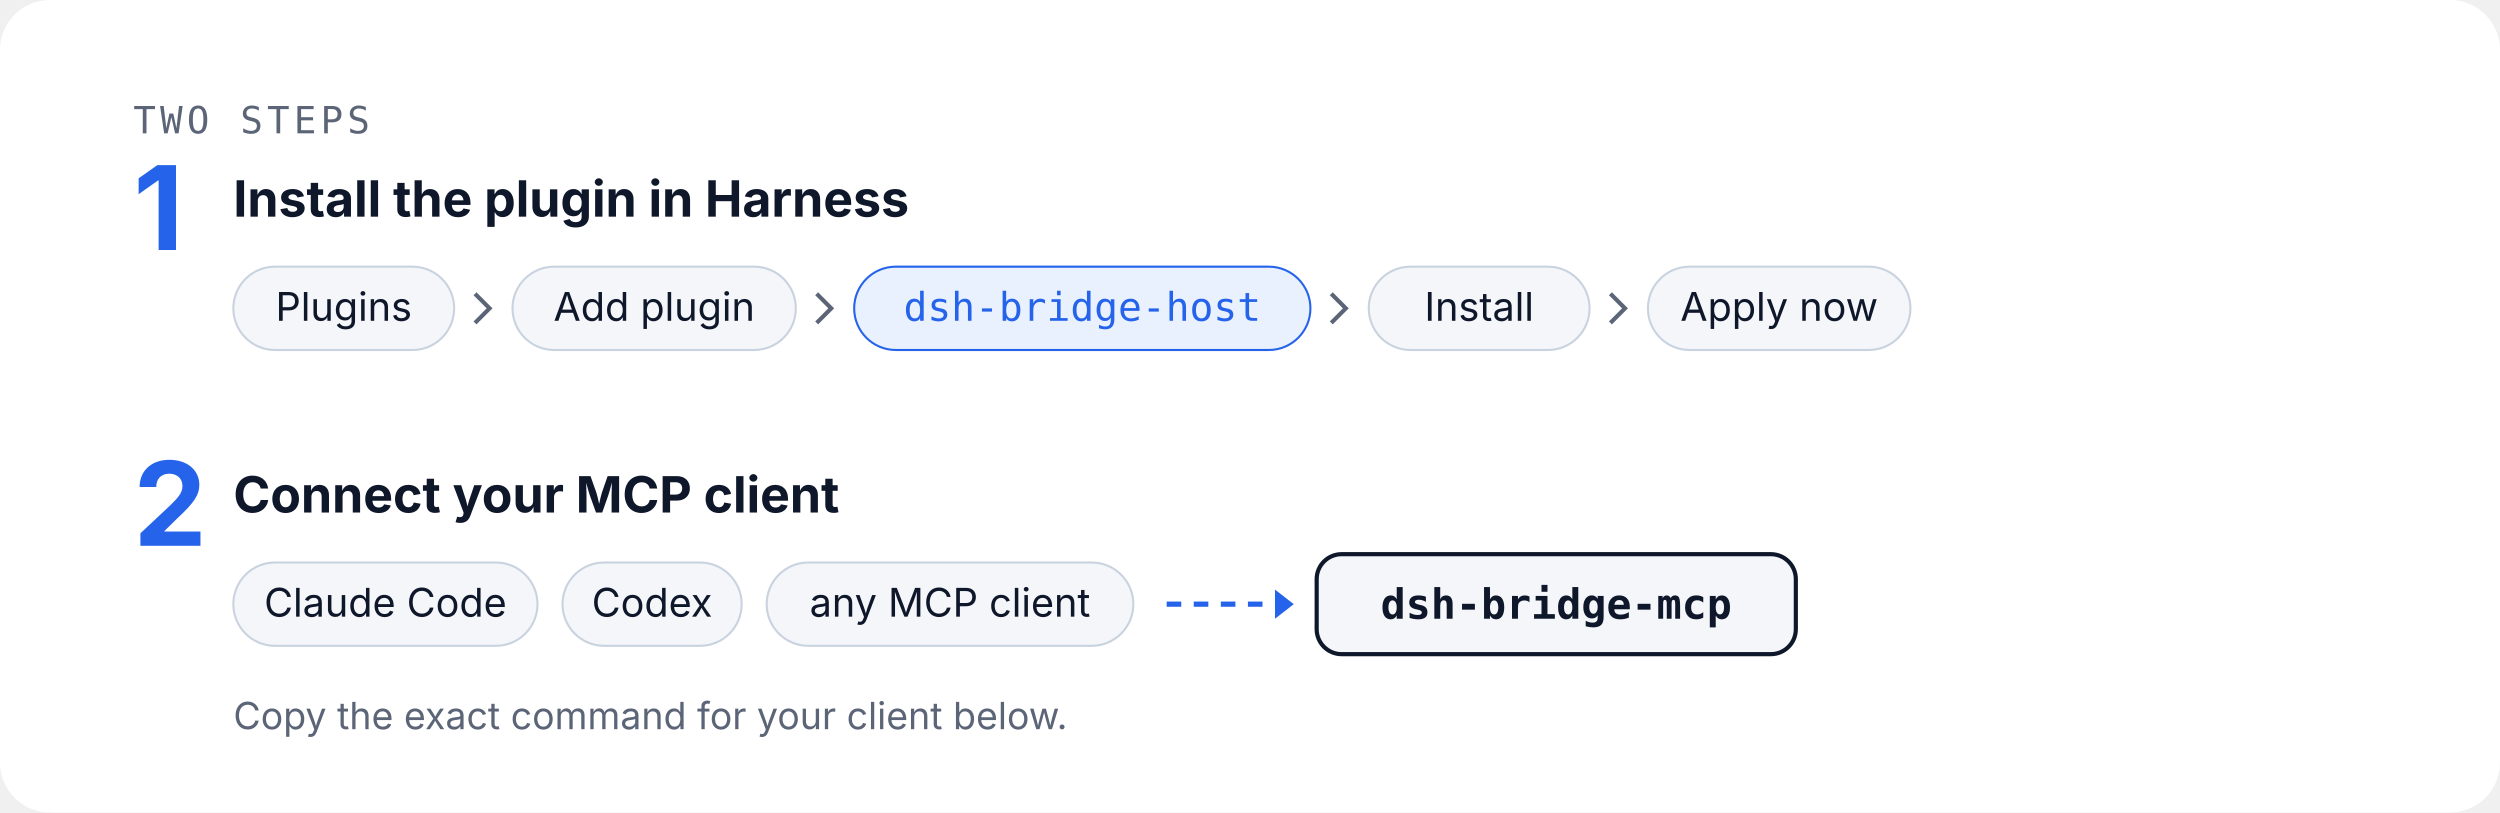
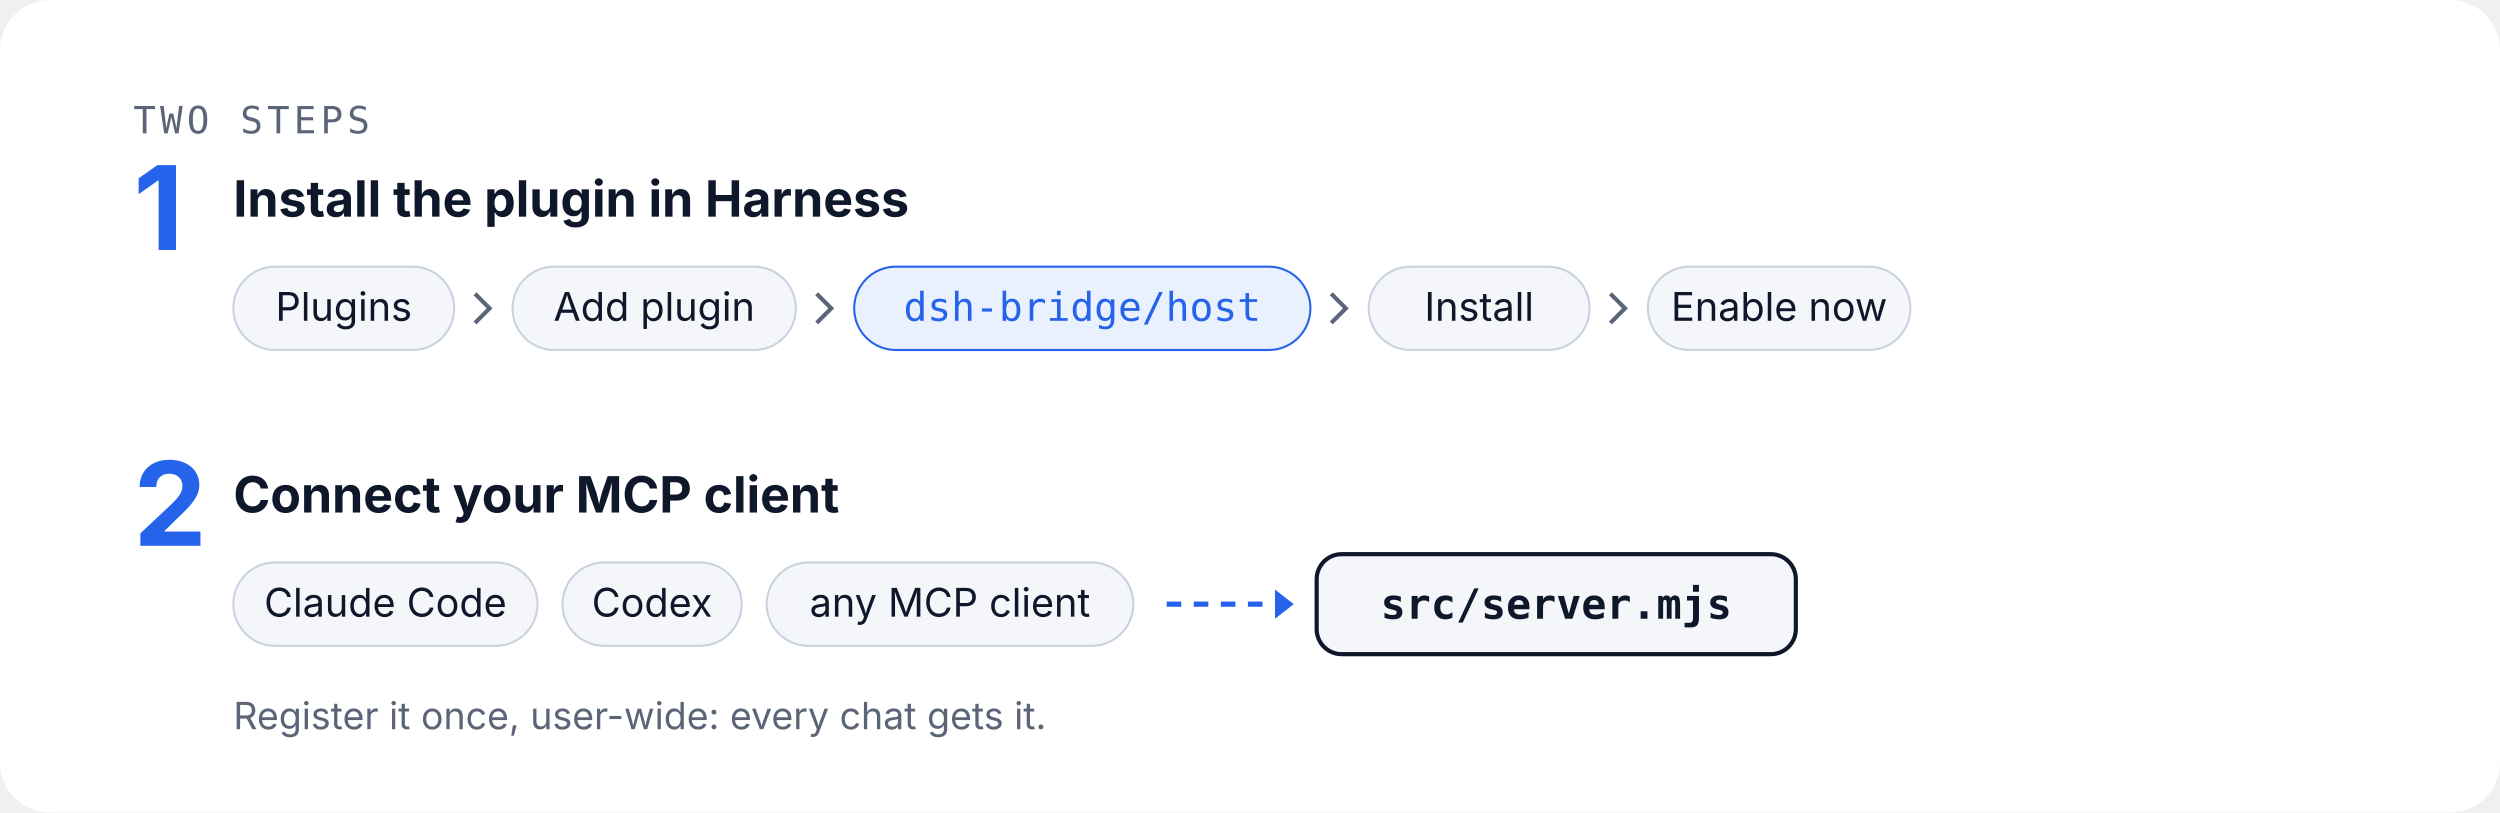
<svg xmlns="http://www.w3.org/2000/svg" width="1200" height="390" viewBox="0 0 1200 390" role="img" aria-labelledby="title desc">
  <rect width="1200" height="390" rx="24" fill="#FFFFFF" />
  <text x="64" y="64" font-family="ui-monospace, SFMono-Regular, Menlo, Consolas, monospace" font-size="18" fill="#5B6577" letter-spacing="2">TWO STEPS</text>
  <text x="64" y="120" font-family="-apple-system, BlinkMacSystemFont, &quot;Segoe UI&quot;, &quot;PingFang SC&quot;, &quot;Microsoft YaHei&quot;, sans-serif" font-size="56" fill="#2563EB" font-weight="700">1</text>
  <text x="112" y="104" font-family="-apple-system, BlinkMacSystemFont, &quot;Segoe UI&quot;, &quot;PingFang SC&quot;, &quot;Microsoft YaHei&quot;, sans-serif" font-size="24" fill="#0F172A" font-weight="700">Install the plugin in Harness</text>
  <rect x="112" y="128" width="106" height="40" rx="20" fill="#F4F6FA" stroke="#C9D2DF" stroke-width="1" />
  <text x="165.0" y="154" font-family="-apple-system, BlinkMacSystemFont, &quot;Segoe UI&quot;, &quot;PingFang SC&quot;, &quot;Microsoft YaHei&quot;, sans-serif" font-size="19" fill="#0F172A" text-anchor="middle">Plugins</text>
  <path d="M228 141 l7 7 l-7 7" stroke="#5B6577" stroke-width="2" fill="none" />
  <rect x="246" y="128" width="136" height="40" rx="20" fill="#F4F6FA" stroke="#C9D2DF" stroke-width="1" />
  <text x="314.0" y="154" font-family="-apple-system, BlinkMacSystemFont, &quot;Segoe UI&quot;, &quot;PingFang SC&quot;, &quot;Microsoft YaHei&quot;, sans-serif" font-size="19" fill="#0F172A" text-anchor="middle">Add plugin</text>
  <path d="M392 141 l7 7 l-7 7" stroke="#5B6577" stroke-width="2" fill="none" />
  <rect x="410" y="128" width="219" height="40" rx="20" fill="#EAF1FE" stroke="#2563EB" stroke-width="1" />
-   <text x="519.5" y="154" font-family="ui-monospace, SFMono-Regular, Menlo, Consolas, monospace" font-size="19" fill="#2563EB" text-anchor="middle">dsh-bridge-host</text>
+   <text x="519.5" y="154" font-family="ui-monospace, SFMono-Regular, Menlo, Consolas, monospace" font-size="19" fill="#2563EB" text-anchor="middle">dsh-bridge/host</text>
  <path d="M639 141 l7 7 l-7 7" stroke="#5B6577" stroke-width="2" fill="none" />
  <rect x="657" y="128" width="106" height="40" rx="20" fill="#F4F6FA" stroke="#C9D2DF" stroke-width="1" />
  <text x="710.0" y="154" font-family="-apple-system, BlinkMacSystemFont, &quot;Segoe UI&quot;, &quot;PingFang SC&quot;, &quot;Microsoft YaHei&quot;, sans-serif" font-size="19" fill="#0F172A" text-anchor="middle">Install</text>
  <path d="M773 141 l7 7 l-7 7" stroke="#5B6577" stroke-width="2" fill="none" />
  <rect x="791" y="128" width="126" height="40" rx="20" fill="#F4F6FA" stroke="#C9D2DF" stroke-width="1" />
-   <text x="854.0" y="154" font-family="-apple-system, BlinkMacSystemFont, &quot;Segoe UI&quot;, &quot;PingFang SC&quot;, &quot;Microsoft YaHei&quot;, sans-serif" font-size="19" fill="#0F172A" text-anchor="middle">Apply now</text>
+   <text x="854.0" y="154" font-family="-apple-system, BlinkMacSystemFont, &quot;Segoe UI&quot;, &quot;PingFang SC&quot;, &quot;Microsoft YaHei&quot;, sans-serif" font-size="19" fill="#0F172A" text-anchor="middle">Enable now</text>
  <text x="64" y="262" font-family="-apple-system, BlinkMacSystemFont, &quot;Segoe UI&quot;, &quot;PingFang SC&quot;, &quot;Microsoft YaHei&quot;, sans-serif" font-size="56" fill="#2563EB" font-weight="700">2</text>
  <text x="112" y="246" font-family="-apple-system, BlinkMacSystemFont, &quot;Segoe UI&quot;, &quot;PingFang SC&quot;, &quot;Microsoft YaHei&quot;, sans-serif" font-size="24" fill="#0F172A" font-weight="700">Connect your MCP client</text>
  <rect x="112" y="270" width="146" height="40" rx="20" fill="#F4F6FA" stroke="#C9D2DF" stroke-width="1" />
  <text x="185.0" y="296" font-family="-apple-system, BlinkMacSystemFont, &quot;Segoe UI&quot;, &quot;PingFang SC&quot;, &quot;Microsoft YaHei&quot;, sans-serif" font-size="19" fill="#0F172A" text-anchor="middle">Claude Code</text>
  <rect x="270" y="270" width="86" height="40" rx="20" fill="#F4F6FA" stroke="#C9D2DF" stroke-width="1" />
  <text x="313.0" y="296" font-family="-apple-system, BlinkMacSystemFont, &quot;Segoe UI&quot;, &quot;PingFang SC&quot;, &quot;Microsoft YaHei&quot;, sans-serif" font-size="19" fill="#0F172A" text-anchor="middle">Codex</text>
  <rect x="368" y="270" width="176" height="40" rx="20" fill="#F4F6FA" stroke="#C9D2DF" stroke-width="1" />
  <text x="456.0" y="296" font-family="-apple-system, BlinkMacSystemFont, &quot;Segoe UI&quot;, &quot;PingFang SC&quot;, &quot;Microsoft YaHei&quot;, sans-serif" font-size="19" fill="#0F172A" text-anchor="middle">any MCP client</text>
  <path d="M560 290 h56" stroke="#2563EB" stroke-width="2.5" stroke-dasharray="7 6" />
  <path d="M612 283 l9 7 l-9 7 z" fill="#2563EB" />
  <rect x="632" y="266" width="230" height="48" rx="12" fill="#F4F6FA" stroke="#0F172A" stroke-width="2" />
-   <text x="747" y="297" font-family="ui-monospace, SFMono-Regular, Menlo, Consolas, monospace" font-size="20" fill="#0F172A" font-weight="700" text-anchor="middle">dsh-bridge-mcp</text>
-   <text x="112" y="350" font-family="-apple-system, BlinkMacSystemFont, &quot;Segoe UI&quot;, &quot;PingFang SC&quot;, &quot;Microsoft YaHei&quot;, sans-serif" font-size="18" fill="#5B6577">Copy the exact command for your client below.</text>
+   <text x="747" y="297" font-family="ui-monospace, SFMono-Regular, Menlo, Consolas, monospace" font-size="20" fill="#0F172A" font-weight="700" text-anchor="middle">src/server.mjs</text>
+   <text x="112" y="350" font-family="-apple-system, BlinkMacSystemFont, &quot;Segoe UI&quot;, &quot;PingFang SC&quot;, &quot;Microsoft YaHei&quot;, sans-serif" font-size="18" fill="#5B6577">Register it once, user-wide: every chat gets it.</text>
</svg>
